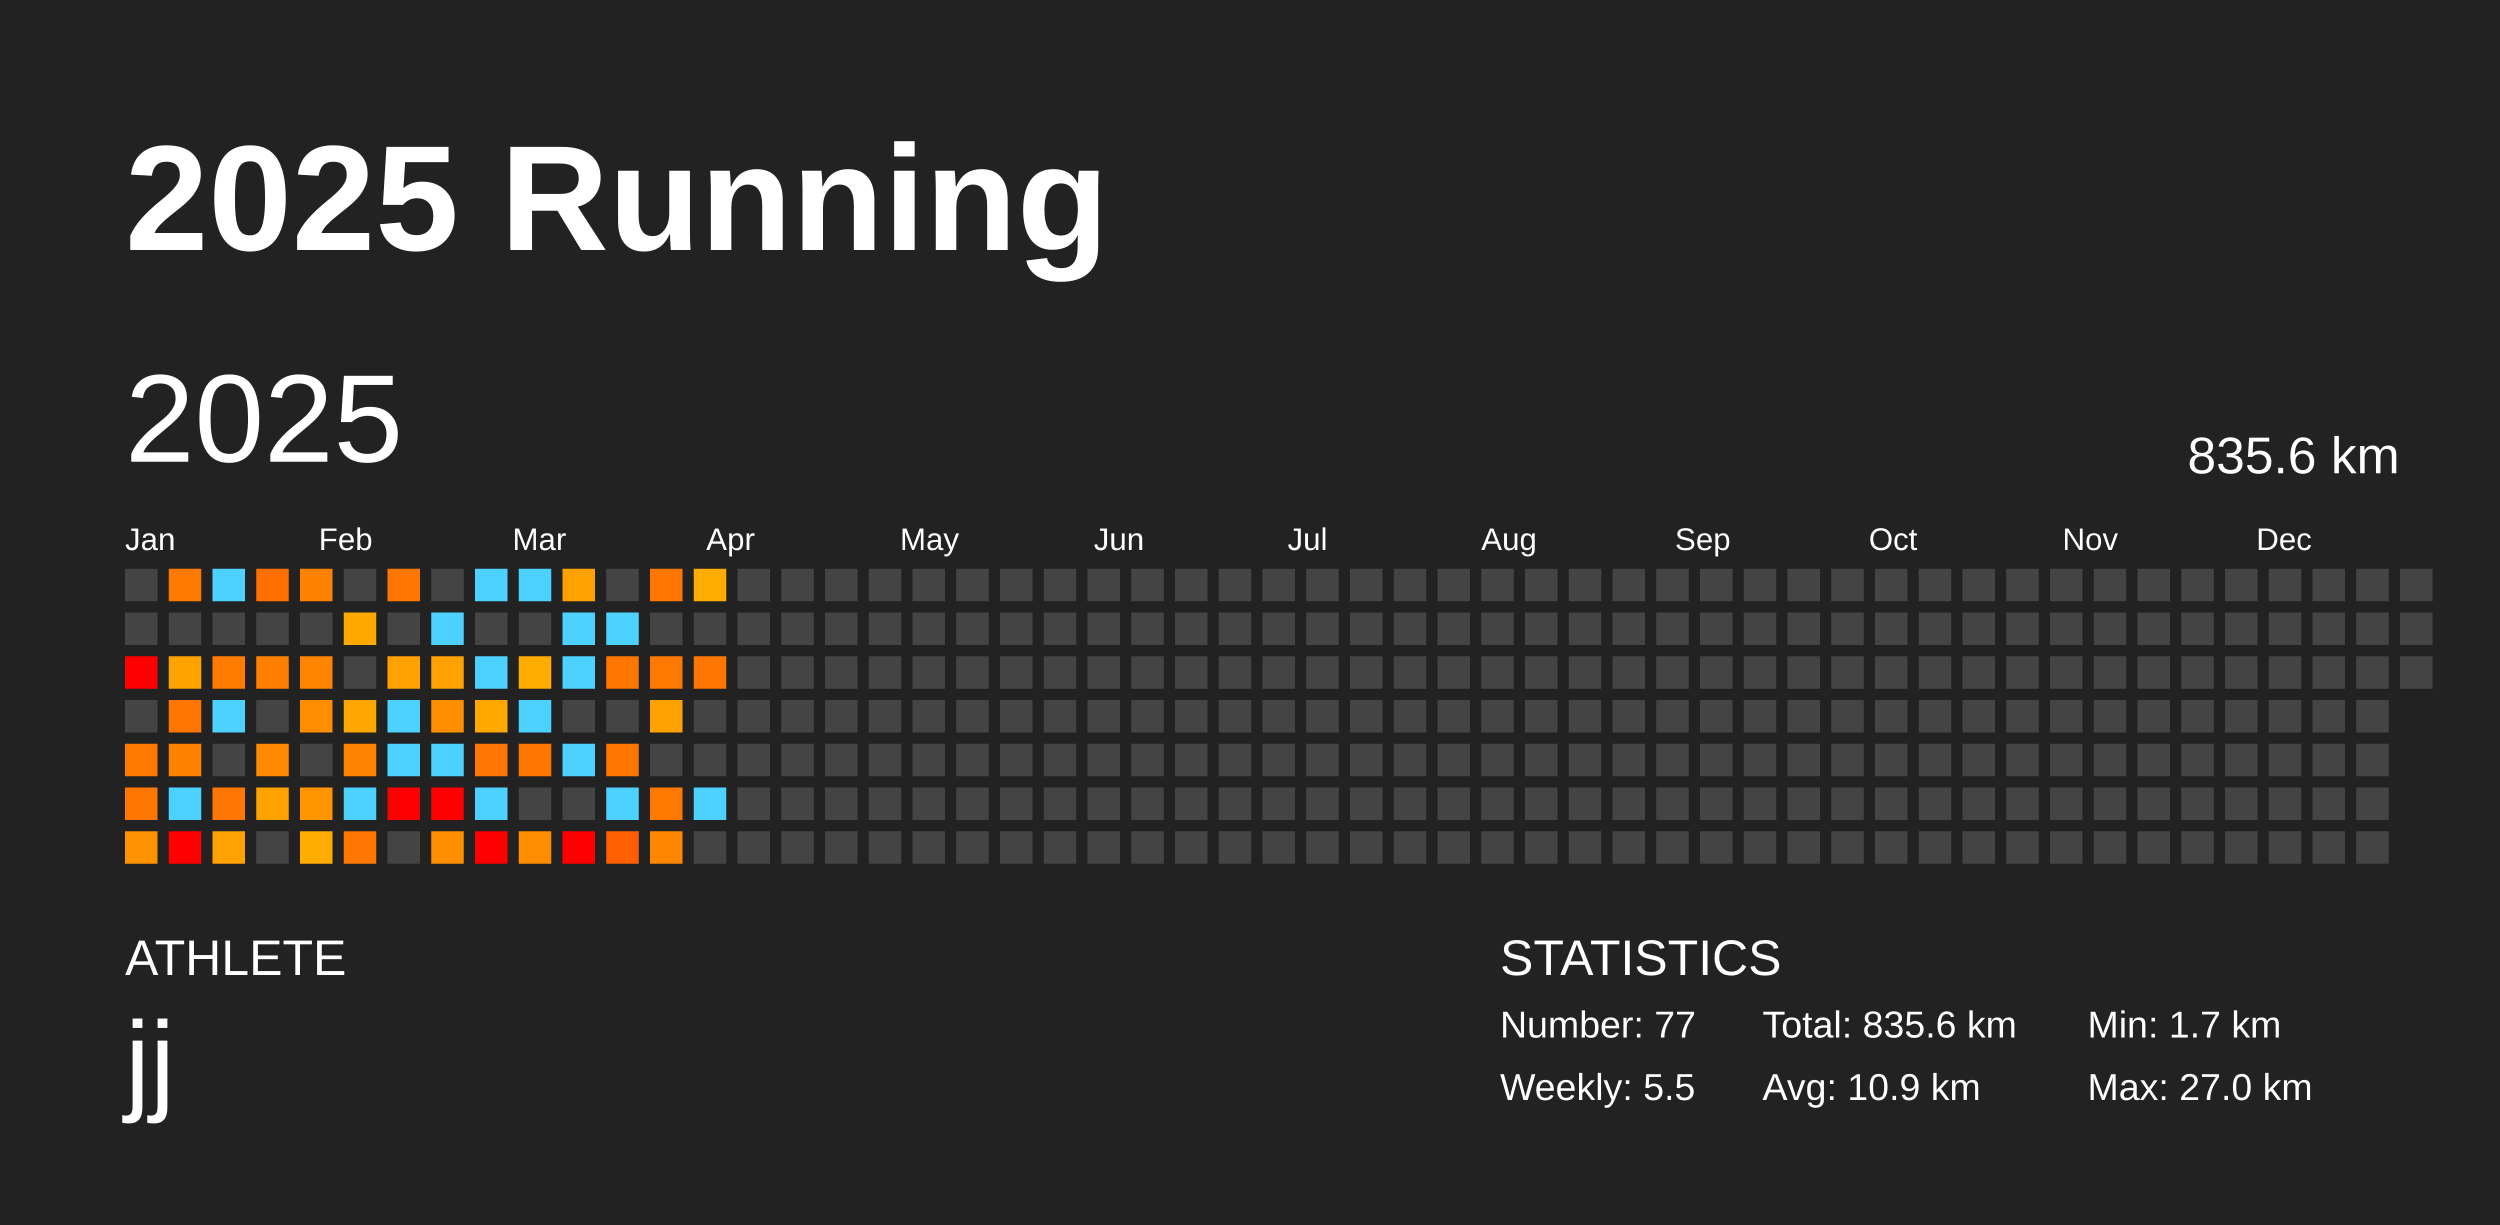
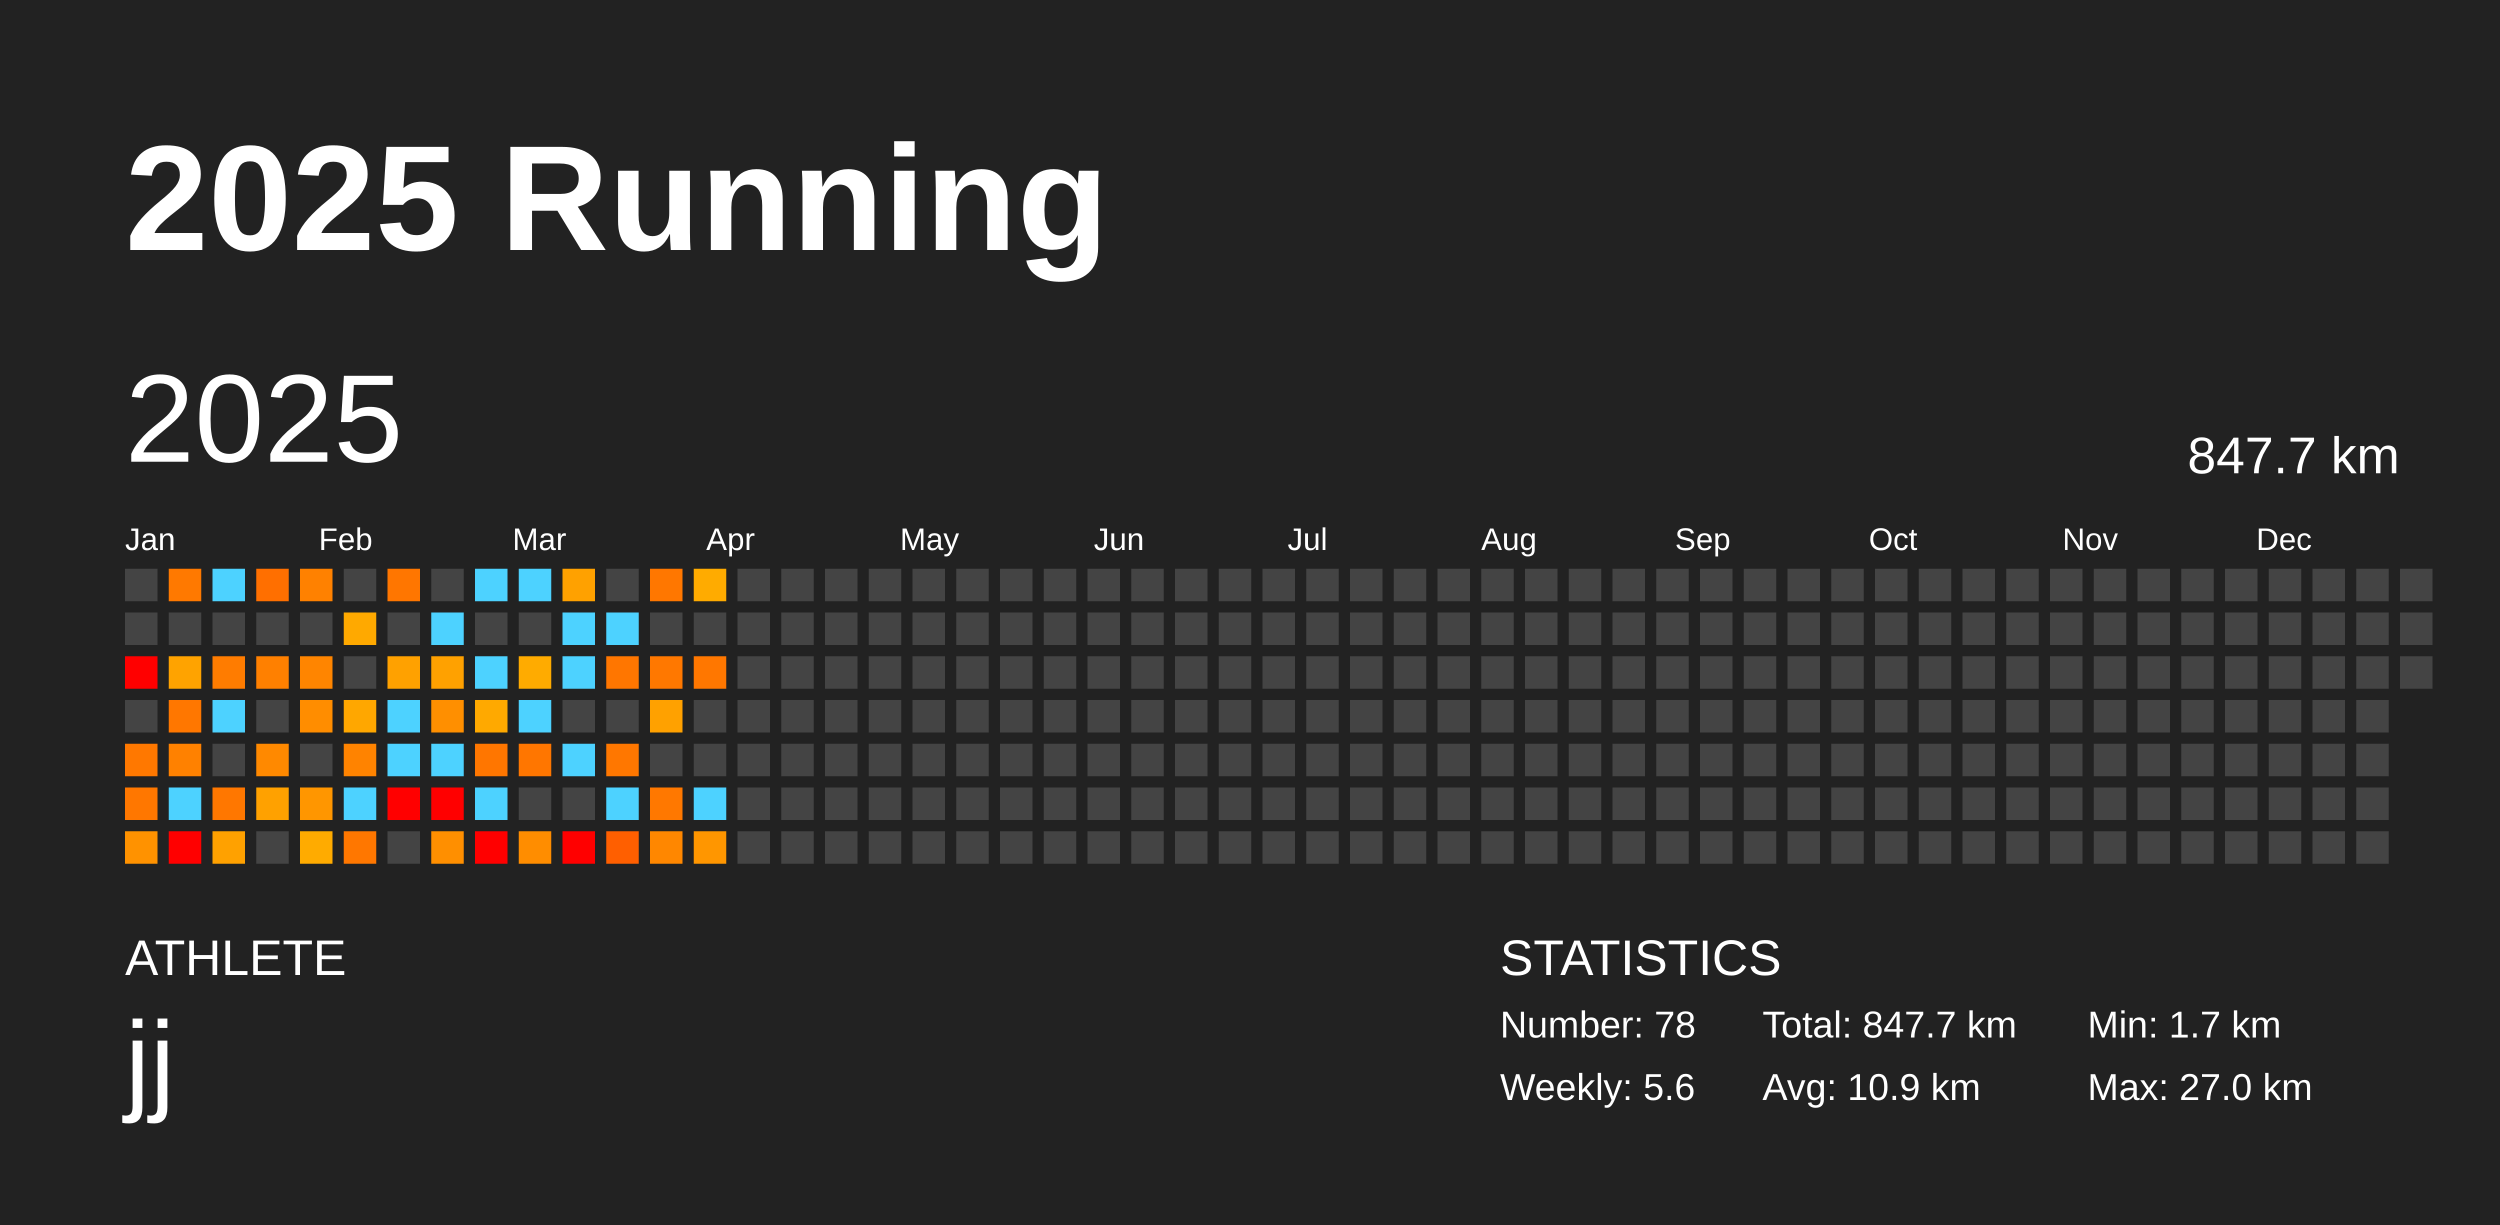
<svg xmlns="http://www.w3.org/2000/svg" baseProfile="full" height="98mm" version="1.1" viewBox="0,0,200,98" width="200mm">
  <defs />
  <rect fill="#222222" height="98" width="200" x="0" y="0" />
  <text fill="#FFFFFF" style="font-size:12px; font-family:Arial; font-weight:bold;" x="10" y="20">2025 Running</text>
  <text fill="#FFFFFF" style="font-size:4px; font-family:Arial" x="10" y="78">ATHLETE</text>
  <text fill="#FFFFFF" style="font-size:9px; font-family:Arial" x="10" y="88">jj</text>
  <text fill="#FFFFFF" style="font-size:4px; font-family:Arial" x="120" y="78">STATISTICS</text>
-   <text fill="#FFFFFF" style="font-size:3px; font-family:Arial" x="120" y="83">Number: 77</text>
-   <text fill="#FFFFFF" style="font-size:3px; font-family:Arial" x="120" y="88">Weekly: 5.5</text>
-   <text fill="#FFFFFF" style="font-size:3px; font-family:Arial" x="141" y="83">Total: 835.6 km</text>
+   <text fill="#FFFFFF" style="font-size:3px; font-family:Arial" x="120" y="83">Number: 78</text>
+   <text fill="#FFFFFF" style="font-size:3px; font-family:Arial" x="120" y="88">Weekly: 5.6</text>
+   <text fill="#FFFFFF" style="font-size:3px; font-family:Arial" x="141" y="83">Total: 847.7 km</text>
  <text fill="#FFFFFF" style="font-size:3px; font-family:Arial" x="141" y="88">Avg: 10.9 km</text>
  <text fill="#FFFFFF" style="font-size:3px; font-family:Arial" x="167" y="83">Min: 1.7 km</text>
  <text fill="#FFFFFF" style="font-size:3px; font-family:Arial" x="167" y="88">Max: 27.0 km</text>
  <text dominant-baseline="hanging" fill="#FFFFFF" style="font-size:10.0px; font-family:Arial;" x="10" y="30">2025</text>
-   <text dominant-baseline="hanging" fill="#FFFFFF" style="font-size:4.125px; font-family:Arial;" x="175" y="35">835.6 km</text>
+   <text dominant-baseline="hanging" fill="#FFFFFF" style="font-size:4.125px; font-family:Arial;" x="175" y="35">847.7 km</text>
  <text fill="#FFFFFF" style="font-size:2.5px; font-family:Arial" x="10.0" y="44">Jan</text>
  <text fill="#FFFFFF" style="font-size:2.5px; font-family:Arial" x="25.5" y="44">Feb</text>
  <text fill="#FFFFFF" style="font-size:2.5px; font-family:Arial" x="41.0" y="44">Mar</text>
  <text fill="#FFFFFF" style="font-size:2.5px; font-family:Arial" x="56.5" y="44">Apr</text>
  <text fill="#FFFFFF" style="font-size:2.5px; font-family:Arial" x="72.0" y="44">May</text>
  <text fill="#FFFFFF" style="font-size:2.5px; font-family:Arial" x="87.5" y="44">Jun</text>
  <text fill="#FFFFFF" style="font-size:2.5px; font-family:Arial" x="103.0" y="44">Jul</text>
  <text fill="#FFFFFF" style="font-size:2.5px; font-family:Arial" x="118.5" y="44">Aug</text>
  <text fill="#FFFFFF" style="font-size:2.5px; font-family:Arial" x="134.0" y="44">Sep</text>
  <text fill="#FFFFFF" style="font-size:2.5px; font-family:Arial" x="149.5" y="44">Oct</text>
  <text fill="#FFFFFF" style="font-size:2.5px; font-family:Arial" x="165.0" y="44">Nov</text>
  <text fill="#FFFFFF" style="font-size:2.5px; font-family:Arial" x="180.5" y="44">Dec</text>
  <rect fill="#444444" height="2.6" width="2.6" x="10.0" y="45.5" />
  <rect fill="#444444" height="2.6" width="2.6" x="10.0" y="49.0" />
  <rect fill="red" height="2.6" width="2.6" x="10.0" y="52.5" />
  <rect fill="#444444" height="2.6" width="2.6" x="10.0" y="56.0" />
  <rect fill="#ff7800" height="2.6" width="2.6" x="10.0" y="59.5" />
  <rect fill="#ff7700" height="2.6" width="2.6" x="10.0" y="63.0" />
  <rect fill="#ff9200" height="2.6" width="2.6" x="10.0" y="66.5" />
  <rect fill="#ff7900" height="2.6" width="2.6" x="13.5" y="45.5" />
  <rect fill="#444444" height="2.6" width="2.6" x="13.5" y="49.0" />
  <rect fill="#ffa300" height="2.6" width="2.6" x="13.5" y="52.5" />
  <rect fill="#ff7700" height="2.6" width="2.6" x="13.5" y="56.0" />
  <rect fill="#ff8100" height="2.6" width="2.6" x="13.5" y="59.5" />
  <rect fill="#4dd2ff" height="2.6" width="2.6" x="13.5" y="63.0" />
  <rect fill="red" height="2.6" width="2.6" x="13.5" y="66.5" />
  <rect fill="#4dd2ff" height="2.6" width="2.6" x="17.0" y="45.5" />
  <rect fill="#444444" height="2.6" width="2.6" x="17.0" y="49.0" />
  <rect fill="#ff7c00" height="2.6" width="2.6" x="17.0" y="52.5" />
  <rect fill="#4dd2ff" height="2.6" width="2.6" x="17.0" y="56.0" />
  <rect fill="#444444" height="2.6" width="2.6" x="17.0" y="59.5" />
  <rect fill="#ff7700" height="2.6" width="2.6" x="17.0" y="63.0" />
  <rect fill="#ffa100" height="2.6" width="2.6" x="17.0" y="66.5" />
  <rect fill="#ff6f00" height="2.6" width="2.6" x="20.5" y="45.5" />
  <rect fill="#444444" height="2.6" width="2.6" x="20.5" y="49.0" />
  <rect fill="#ff8000" height="2.6" width="2.6" x="20.5" y="52.5" />
  <rect fill="#444444" height="2.6" width="2.6" x="20.5" y="56.0" />
  <rect fill="#ff8900" height="2.6" width="2.6" x="20.5" y="59.5" />
  <rect fill="#ffa100" height="2.6" width="2.6" x="20.5" y="63.0" />
  <rect fill="#444444" height="2.6" width="2.6" x="20.5" y="66.5" />
  <rect fill="#ff8100" height="2.6" width="2.6" x="24.0" y="45.5" />
  <rect fill="#444444" height="2.6" width="2.6" x="24.0" y="49.0" />
  <rect fill="#ff8500" height="2.6" width="2.6" x="24.0" y="52.5" />
  <rect fill="#ff8d00" height="2.6" width="2.6" x="24.0" y="56.0" />
  <rect fill="#444444" height="2.6" width="2.6" x="24.0" y="59.5" />
  <rect fill="#ff9600" height="2.6" width="2.6" x="24.0" y="63.0" />
  <rect fill="#ffab00" height="2.6" width="2.6" x="24.0" y="66.5" />
  <rect fill="#444444" height="2.6" width="2.6" x="27.5" y="45.5" />
  <rect fill="#ffa900" height="2.6" width="2.6" x="27.5" y="49.0" />
  <rect fill="#444444" height="2.6" width="2.6" x="27.5" y="52.5" />
  <rect fill="#ffa700" height="2.6" width="2.6" x="27.5" y="56.0" />
  <rect fill="#ff8300" height="2.6" width="2.6" x="27.5" y="59.5" />
  <rect fill="#4dd2ff" height="2.6" width="2.6" x="27.5" y="63.0" />
  <rect fill="#ff7700" height="2.6" width="2.6" x="27.5" y="66.5" />
  <rect fill="#ff7600" height="2.6" width="2.6" x="31.0" y="45.5" />
  <rect fill="#444444" height="2.6" width="2.6" x="31.0" y="49.0" />
  <rect fill="#ffa100" height="2.6" width="2.6" x="31.0" y="52.5" />
  <rect fill="#4dd2ff" height="2.6" width="2.6" x="31.0" y="56.0" />
  <rect fill="#4dd2ff" height="2.6" width="2.6" x="31.0" y="59.5" />
  <rect fill="red" height="2.6" width="2.6" x="31.0" y="63.0" />
  <rect fill="#444444" height="2.6" width="2.6" x="31.0" y="66.5" />
  <rect fill="#444444" height="2.6" width="2.6" x="34.5" y="45.5" />
  <rect fill="#4dd2ff" height="2.6" width="2.6" x="34.5" y="49.0" />
  <rect fill="#ffa100" height="2.6" width="2.6" x="34.5" y="52.5" />
  <rect fill="#ff8f00" height="2.6" width="2.6" x="34.5" y="56.0" />
  <rect fill="#4dd2ff" height="2.6" width="2.6" x="34.5" y="59.5" />
  <rect fill="red" height="2.6" width="2.6" x="34.5" y="63.0" />
  <rect fill="#ff8f00" height="2.6" width="2.6" x="34.5" y="66.5" />
  <rect fill="#4dd2ff" height="2.6" width="2.6" x="38.0" y="45.5" />
  <rect fill="#444444" height="2.6" width="2.6" x="38.0" y="49.0" />
  <rect fill="#4dd2ff" height="2.6" width="2.6" x="38.0" y="52.5" />
  <rect fill="#ffa900" height="2.6" width="2.6" x="38.0" y="56.0" />
  <rect fill="#ff7600" height="2.6" width="2.6" x="38.0" y="59.5" />
  <rect fill="#4dd2ff" height="2.6" width="2.6" x="38.0" y="63.0" />
  <rect fill="red" height="2.6" width="2.6" x="38.0" y="66.5" />
  <rect fill="#4dd2ff" height="2.6" width="2.6" x="41.5" y="45.5" />
  <rect fill="#444444" height="2.6" width="2.6" x="41.5" y="49.0" />
  <rect fill="#ffab00" height="2.6" width="2.6" x="41.5" y="52.5" />
  <rect fill="#4dd2ff" height="2.6" width="2.6" x="41.5" y="56.0" />
  <rect fill="#ff7600" height="2.6" width="2.6" x="41.5" y="59.5" />
  <rect fill="#444444" height="2.6" width="2.6" x="41.5" y="63.0" />
  <rect fill="#ff8d00" height="2.6" width="2.6" x="41.5" y="66.5" />
  <rect fill="#ffa100" height="2.6" width="2.6" x="45.0" y="45.5" />
  <rect fill="#4dd2ff" height="2.6" width="2.6" x="45.0" y="49.0" />
  <rect fill="#4dd2ff" height="2.6" width="2.6" x="45.0" y="52.5" />
  <rect fill="#444444" height="2.6" width="2.6" x="45.0" y="56.0" />
  <rect fill="#4dd2ff" height="2.6" width="2.6" x="45.0" y="59.5" />
  <rect fill="#444444" height="2.6" width="2.6" x="45.0" y="63.0" />
  <rect fill="red" height="2.6" width="2.6" x="45.0" y="66.5" />
  <rect fill="#444444" height="2.6" width="2.6" x="48.5" y="45.5" />
  <rect fill="#4dd2ff" height="2.6" width="2.6" x="48.5" y="49.0" />
  <rect fill="#ff7600" height="2.6" width="2.6" x="48.5" y="52.5" />
  <rect fill="#444444" height="2.6" width="2.6" x="48.5" y="56.0" />
  <rect fill="#ff7700" height="2.6" width="2.6" x="48.5" y="59.5" />
  <rect fill="#4dd2ff" height="2.6" width="2.6" x="48.5" y="63.0" />
  <rect fill="#ff5f00" height="2.6" width="2.6" x="48.5" y="66.5" />
  <rect fill="#ff7700" height="2.6" width="2.6" x="52.0" y="45.5" />
  <rect fill="#444444" height="2.6" width="2.6" x="52.0" y="49.0" />
  <rect fill="#ff7800" height="2.6" width="2.6" x="52.0" y="52.5" />
  <rect fill="#ffa100" height="2.6" width="2.6" x="52.0" y="56.0" />
  <rect fill="#444444" height="2.6" width="2.6" x="52.0" y="59.5" />
  <rect fill="#ff7800" height="2.6" width="2.6" x="52.0" y="63.0" />
  <rect fill="#ff8700" height="2.6" width="2.6" x="52.0" y="66.5" />
  <rect fill="#ffab00" height="2.6" width="2.6" x="55.5" y="45.5" />
  <rect fill="#444444" height="2.6" width="2.6" x="55.5" y="49.0" />
  <rect fill="#ff7700" height="2.6" width="2.6" x="55.5" y="52.5" />
  <rect fill="#444444" height="2.6" width="2.6" x="55.5" y="56.0" />
  <rect fill="#444444" height="2.6" width="2.6" x="55.5" y="59.5" />
  <rect fill="#4dd2ff" height="2.6" width="2.6" x="55.5" y="63.0" />
-   <rect fill="#444444" height="2.6" width="2.6" x="55.5" y="66.5" />
+   <rect fill="#ff9600" height="2.6" width="2.6" x="55.5" y="66.5" />
  <rect fill="#444444" height="2.6" width="2.6" x="59.0" y="45.5" />
  <rect fill="#444444" height="2.6" width="2.6" x="59.0" y="49.0" />
  <rect fill="#444444" height="2.6" width="2.6" x="59.0" y="52.5" />
  <rect fill="#444444" height="2.6" width="2.6" x="59.0" y="56.0" />
  <rect fill="#444444" height="2.6" width="2.6" x="59.0" y="59.5" />
  <rect fill="#444444" height="2.6" width="2.6" x="59.0" y="63.0" />
  <rect fill="#444444" height="2.6" width="2.6" x="59.0" y="66.5" />
  <rect fill="#444444" height="2.6" width="2.6" x="62.5" y="45.5" />
  <rect fill="#444444" height="2.6" width="2.6" x="62.5" y="49.0" />
  <rect fill="#444444" height="2.6" width="2.6" x="62.5" y="52.5" />
  <rect fill="#444444" height="2.6" width="2.6" x="62.5" y="56.0" />
  <rect fill="#444444" height="2.6" width="2.6" x="62.5" y="59.5" />
  <rect fill="#444444" height="2.6" width="2.6" x="62.5" y="63.0" />
  <rect fill="#444444" height="2.6" width="2.6" x="62.5" y="66.5" />
  <rect fill="#444444" height="2.6" width="2.6" x="66.0" y="45.5" />
  <rect fill="#444444" height="2.6" width="2.6" x="66.0" y="49.0" />
  <rect fill="#444444" height="2.6" width="2.6" x="66.0" y="52.5" />
  <rect fill="#444444" height="2.6" width="2.6" x="66.0" y="56.0" />
  <rect fill="#444444" height="2.6" width="2.6" x="66.0" y="59.5" />
  <rect fill="#444444" height="2.6" width="2.6" x="66.0" y="63.0" />
  <rect fill="#444444" height="2.6" width="2.6" x="66.0" y="66.5" />
  <rect fill="#444444" height="2.6" width="2.6" x="69.5" y="45.5" />
  <rect fill="#444444" height="2.6" width="2.6" x="69.5" y="49.0" />
  <rect fill="#444444" height="2.6" width="2.6" x="69.5" y="52.5" />
  <rect fill="#444444" height="2.6" width="2.6" x="69.5" y="56.0" />
  <rect fill="#444444" height="2.6" width="2.6" x="69.5" y="59.5" />
  <rect fill="#444444" height="2.6" width="2.6" x="69.5" y="63.0" />
  <rect fill="#444444" height="2.6" width="2.6" x="69.5" y="66.5" />
  <rect fill="#444444" height="2.6" width="2.6" x="73.0" y="45.5" />
  <rect fill="#444444" height="2.6" width="2.6" x="73.0" y="49.0" />
  <rect fill="#444444" height="2.6" width="2.6" x="73.0" y="52.5" />
  <rect fill="#444444" height="2.6" width="2.6" x="73.0" y="56.0" />
  <rect fill="#444444" height="2.6" width="2.6" x="73.0" y="59.5" />
  <rect fill="#444444" height="2.6" width="2.6" x="73.0" y="63.0" />
  <rect fill="#444444" height="2.6" width="2.6" x="73.0" y="66.5" />
  <rect fill="#444444" height="2.6" width="2.6" x="76.5" y="45.5" />
  <rect fill="#444444" height="2.6" width="2.6" x="76.5" y="49.0" />
  <rect fill="#444444" height="2.6" width="2.6" x="76.5" y="52.5" />
  <rect fill="#444444" height="2.6" width="2.6" x="76.5" y="56.0" />
  <rect fill="#444444" height="2.6" width="2.6" x="76.5" y="59.5" />
  <rect fill="#444444" height="2.6" width="2.6" x="76.5" y="63.0" />
  <rect fill="#444444" height="2.6" width="2.6" x="76.5" y="66.5" />
  <rect fill="#444444" height="2.6" width="2.6" x="80.0" y="45.5" />
  <rect fill="#444444" height="2.6" width="2.6" x="80.0" y="49.0" />
  <rect fill="#444444" height="2.6" width="2.6" x="80.0" y="52.5" />
  <rect fill="#444444" height="2.6" width="2.6" x="80.0" y="56.0" />
  <rect fill="#444444" height="2.6" width="2.6" x="80.0" y="59.5" />
  <rect fill="#444444" height="2.6" width="2.6" x="80.0" y="63.0" />
  <rect fill="#444444" height="2.6" width="2.6" x="80.0" y="66.5" />
  <rect fill="#444444" height="2.6" width="2.6" x="83.5" y="45.5" />
  <rect fill="#444444" height="2.6" width="2.6" x="83.5" y="49.0" />
  <rect fill="#444444" height="2.6" width="2.6" x="83.5" y="52.5" />
  <rect fill="#444444" height="2.6" width="2.6" x="83.5" y="56.0" />
  <rect fill="#444444" height="2.6" width="2.6" x="83.5" y="59.5" />
  <rect fill="#444444" height="2.6" width="2.6" x="83.5" y="63.0" />
  <rect fill="#444444" height="2.6" width="2.6" x="83.5" y="66.5" />
  <rect fill="#444444" height="2.6" width="2.6" x="87.0" y="45.5" />
  <rect fill="#444444" height="2.6" width="2.6" x="87.0" y="49.0" />
  <rect fill="#444444" height="2.6" width="2.6" x="87.0" y="52.5" />
  <rect fill="#444444" height="2.6" width="2.6" x="87.0" y="56.0" />
  <rect fill="#444444" height="2.6" width="2.6" x="87.0" y="59.5" />
  <rect fill="#444444" height="2.6" width="2.6" x="87.0" y="63.0" />
  <rect fill="#444444" height="2.6" width="2.6" x="87.0" y="66.5" />
  <rect fill="#444444" height="2.6" width="2.6" x="90.5" y="45.5" />
  <rect fill="#444444" height="2.6" width="2.6" x="90.5" y="49.0" />
  <rect fill="#444444" height="2.6" width="2.6" x="90.5" y="52.5" />
  <rect fill="#444444" height="2.6" width="2.6" x="90.5" y="56.0" />
  <rect fill="#444444" height="2.6" width="2.6" x="90.5" y="59.5" />
  <rect fill="#444444" height="2.6" width="2.6" x="90.5" y="63.0" />
  <rect fill="#444444" height="2.6" width="2.6" x="90.5" y="66.5" />
  <rect fill="#444444" height="2.6" width="2.6" x="94.0" y="45.5" />
  <rect fill="#444444" height="2.6" width="2.6" x="94.0" y="49.0" />
  <rect fill="#444444" height="2.6" width="2.6" x="94.0" y="52.5" />
  <rect fill="#444444" height="2.6" width="2.6" x="94.0" y="56.0" />
  <rect fill="#444444" height="2.6" width="2.6" x="94.0" y="59.5" />
  <rect fill="#444444" height="2.6" width="2.6" x="94.0" y="63.0" />
  <rect fill="#444444" height="2.6" width="2.6" x="94.0" y="66.5" />
  <rect fill="#444444" height="2.6" width="2.6" x="97.5" y="45.5" />
  <rect fill="#444444" height="2.6" width="2.6" x="97.5" y="49.0" />
  <rect fill="#444444" height="2.6" width="2.6" x="97.5" y="52.5" />
  <rect fill="#444444" height="2.6" width="2.6" x="97.5" y="56.0" />
  <rect fill="#444444" height="2.6" width="2.6" x="97.5" y="59.5" />
  <rect fill="#444444" height="2.6" width="2.6" x="97.5" y="63.0" />
  <rect fill="#444444" height="2.6" width="2.6" x="97.5" y="66.5" />
  <rect fill="#444444" height="2.6" width="2.6" x="101.0" y="45.5" />
  <rect fill="#444444" height="2.6" width="2.6" x="101.0" y="49.0" />
  <rect fill="#444444" height="2.6" width="2.6" x="101.0" y="52.5" />
  <rect fill="#444444" height="2.6" width="2.6" x="101.0" y="56.0" />
  <rect fill="#444444" height="2.6" width="2.6" x="101.0" y="59.5" />
  <rect fill="#444444" height="2.6" width="2.6" x="101.0" y="63.0" />
  <rect fill="#444444" height="2.6" width="2.6" x="101.0" y="66.5" />
  <rect fill="#444444" height="2.6" width="2.6" x="104.5" y="45.5" />
  <rect fill="#444444" height="2.6" width="2.6" x="104.5" y="49.0" />
  <rect fill="#444444" height="2.6" width="2.6" x="104.5" y="52.5" />
  <rect fill="#444444" height="2.6" width="2.6" x="104.5" y="56.0" />
  <rect fill="#444444" height="2.6" width="2.6" x="104.5" y="59.5" />
  <rect fill="#444444" height="2.6" width="2.6" x="104.5" y="63.0" />
  <rect fill="#444444" height="2.6" width="2.6" x="104.5" y="66.5" />
  <rect fill="#444444" height="2.6" width="2.6" x="108.0" y="45.5" />
  <rect fill="#444444" height="2.6" width="2.6" x="108.0" y="49.0" />
  <rect fill="#444444" height="2.6" width="2.6" x="108.0" y="52.5" />
  <rect fill="#444444" height="2.6" width="2.6" x="108.0" y="56.0" />
  <rect fill="#444444" height="2.6" width="2.6" x="108.0" y="59.5" />
  <rect fill="#444444" height="2.6" width="2.6" x="108.0" y="63.0" />
  <rect fill="#444444" height="2.6" width="2.6" x="108.0" y="66.5" />
  <rect fill="#444444" height="2.6" width="2.6" x="111.5" y="45.5" />
  <rect fill="#444444" height="2.6" width="2.6" x="111.5" y="49.0" />
  <rect fill="#444444" height="2.6" width="2.6" x="111.5" y="52.5" />
  <rect fill="#444444" height="2.6" width="2.6" x="111.5" y="56.0" />
  <rect fill="#444444" height="2.6" width="2.6" x="111.5" y="59.5" />
  <rect fill="#444444" height="2.6" width="2.6" x="111.5" y="63.0" />
  <rect fill="#444444" height="2.6" width="2.6" x="111.5" y="66.5" />
  <rect fill="#444444" height="2.6" width="2.6" x="115.0" y="45.5" />
  <rect fill="#444444" height="2.6" width="2.6" x="115.0" y="49.0" />
  <rect fill="#444444" height="2.6" width="2.6" x="115.0" y="52.5" />
  <rect fill="#444444" height="2.6" width="2.6" x="115.0" y="56.0" />
  <rect fill="#444444" height="2.6" width="2.6" x="115.0" y="59.5" />
  <rect fill="#444444" height="2.6" width="2.6" x="115.0" y="63.0" />
  <rect fill="#444444" height="2.6" width="2.6" x="115.0" y="66.5" />
  <rect fill="#444444" height="2.6" width="2.6" x="118.5" y="45.5" />
  <rect fill="#444444" height="2.6" width="2.6" x="118.5" y="49.0" />
  <rect fill="#444444" height="2.6" width="2.6" x="118.5" y="52.5" />
  <rect fill="#444444" height="2.6" width="2.6" x="118.5" y="56.0" />
  <rect fill="#444444" height="2.6" width="2.6" x="118.5" y="59.5" />
  <rect fill="#444444" height="2.6" width="2.6" x="118.5" y="63.0" />
  <rect fill="#444444" height="2.6" width="2.6" x="118.5" y="66.5" />
  <rect fill="#444444" height="2.6" width="2.6" x="122.0" y="45.5" />
  <rect fill="#444444" height="2.6" width="2.6" x="122.0" y="49.0" />
  <rect fill="#444444" height="2.6" width="2.6" x="122.0" y="52.5" />
  <rect fill="#444444" height="2.6" width="2.6" x="122.0" y="56.0" />
  <rect fill="#444444" height="2.6" width="2.6" x="122.0" y="59.5" />
  <rect fill="#444444" height="2.6" width="2.6" x="122.0" y="63.0" />
  <rect fill="#444444" height="2.6" width="2.6" x="122.0" y="66.5" />
  <rect fill="#444444" height="2.6" width="2.6" x="125.5" y="45.5" />
  <rect fill="#444444" height="2.6" width="2.6" x="125.5" y="49.0" />
  <rect fill="#444444" height="2.6" width="2.6" x="125.5" y="52.5" />
  <rect fill="#444444" height="2.6" width="2.6" x="125.5" y="56.0" />
  <rect fill="#444444" height="2.6" width="2.6" x="125.5" y="59.5" />
  <rect fill="#444444" height="2.6" width="2.6" x="125.5" y="63.0" />
  <rect fill="#444444" height="2.6" width="2.6" x="125.5" y="66.5" />
  <rect fill="#444444" height="2.6" width="2.6" x="129.0" y="45.5" />
  <rect fill="#444444" height="2.6" width="2.6" x="129.0" y="49.0" />
  <rect fill="#444444" height="2.6" width="2.6" x="129.0" y="52.5" />
  <rect fill="#444444" height="2.6" width="2.6" x="129.0" y="56.0" />
  <rect fill="#444444" height="2.6" width="2.6" x="129.0" y="59.5" />
  <rect fill="#444444" height="2.6" width="2.6" x="129.0" y="63.0" />
  <rect fill="#444444" height="2.6" width="2.6" x="129.0" y="66.5" />
  <rect fill="#444444" height="2.6" width="2.6" x="132.5" y="45.5" />
  <rect fill="#444444" height="2.6" width="2.6" x="132.5" y="49.0" />
  <rect fill="#444444" height="2.6" width="2.6" x="132.5" y="52.5" />
  <rect fill="#444444" height="2.6" width="2.6" x="132.5" y="56.0" />
  <rect fill="#444444" height="2.6" width="2.6" x="132.5" y="59.5" />
  <rect fill="#444444" height="2.6" width="2.6" x="132.5" y="63.0" />
  <rect fill="#444444" height="2.6" width="2.6" x="132.5" y="66.5" />
  <rect fill="#444444" height="2.6" width="2.6" x="136.0" y="45.5" />
  <rect fill="#444444" height="2.6" width="2.6" x="136.0" y="49.0" />
  <rect fill="#444444" height="2.6" width="2.6" x="136.0" y="52.5" />
  <rect fill="#444444" height="2.6" width="2.6" x="136.0" y="56.0" />
  <rect fill="#444444" height="2.6" width="2.6" x="136.0" y="59.5" />
  <rect fill="#444444" height="2.6" width="2.6" x="136.0" y="63.0" />
  <rect fill="#444444" height="2.6" width="2.6" x="136.0" y="66.5" />
  <rect fill="#444444" height="2.6" width="2.6" x="139.5" y="45.5" />
  <rect fill="#444444" height="2.6" width="2.6" x="139.5" y="49.0" />
  <rect fill="#444444" height="2.6" width="2.6" x="139.5" y="52.5" />
  <rect fill="#444444" height="2.6" width="2.6" x="139.5" y="56.0" />
  <rect fill="#444444" height="2.6" width="2.6" x="139.5" y="59.5" />
  <rect fill="#444444" height="2.6" width="2.6" x="139.5" y="63.0" />
  <rect fill="#444444" height="2.6" width="2.6" x="139.5" y="66.5" />
  <rect fill="#444444" height="2.6" width="2.6" x="143.0" y="45.5" />
  <rect fill="#444444" height="2.6" width="2.6" x="143.0" y="49.0" />
  <rect fill="#444444" height="2.6" width="2.6" x="143.0" y="52.5" />
  <rect fill="#444444" height="2.6" width="2.6" x="143.0" y="56.0" />
  <rect fill="#444444" height="2.6" width="2.6" x="143.0" y="59.5" />
  <rect fill="#444444" height="2.6" width="2.6" x="143.0" y="63.0" />
  <rect fill="#444444" height="2.6" width="2.6" x="143.0" y="66.5" />
  <rect fill="#444444" height="2.6" width="2.6" x="146.5" y="45.5" />
  <rect fill="#444444" height="2.6" width="2.6" x="146.5" y="49.0" />
  <rect fill="#444444" height="2.6" width="2.6" x="146.5" y="52.5" />
  <rect fill="#444444" height="2.6" width="2.6" x="146.5" y="56.0" />
  <rect fill="#444444" height="2.6" width="2.6" x="146.5" y="59.5" />
  <rect fill="#444444" height="2.6" width="2.6" x="146.5" y="63.0" />
  <rect fill="#444444" height="2.6" width="2.6" x="146.5" y="66.5" />
  <rect fill="#444444" height="2.6" width="2.6" x="150.0" y="45.5" />
  <rect fill="#444444" height="2.6" width="2.6" x="150.0" y="49.0" />
  <rect fill="#444444" height="2.6" width="2.6" x="150.0" y="52.5" />
  <rect fill="#444444" height="2.6" width="2.6" x="150.0" y="56.0" />
  <rect fill="#444444" height="2.6" width="2.6" x="150.0" y="59.5" />
  <rect fill="#444444" height="2.6" width="2.6" x="150.0" y="63.0" />
  <rect fill="#444444" height="2.6" width="2.6" x="150.0" y="66.5" />
  <rect fill="#444444" height="2.6" width="2.6" x="153.5" y="45.5" />
  <rect fill="#444444" height="2.6" width="2.6" x="153.5" y="49.0" />
  <rect fill="#444444" height="2.6" width="2.6" x="153.5" y="52.5" />
  <rect fill="#444444" height="2.6" width="2.6" x="153.5" y="56.0" />
  <rect fill="#444444" height="2.6" width="2.6" x="153.5" y="59.5" />
  <rect fill="#444444" height="2.6" width="2.6" x="153.5" y="63.0" />
  <rect fill="#444444" height="2.6" width="2.6" x="153.5" y="66.5" />
  <rect fill="#444444" height="2.6" width="2.6" x="157.0" y="45.5" />
  <rect fill="#444444" height="2.6" width="2.6" x="157.0" y="49.0" />
  <rect fill="#444444" height="2.6" width="2.6" x="157.0" y="52.5" />
  <rect fill="#444444" height="2.6" width="2.6" x="157.0" y="56.0" />
  <rect fill="#444444" height="2.6" width="2.6" x="157.0" y="59.5" />
  <rect fill="#444444" height="2.6" width="2.6" x="157.0" y="63.0" />
  <rect fill="#444444" height="2.6" width="2.6" x="157.0" y="66.5" />
  <rect fill="#444444" height="2.6" width="2.6" x="160.5" y="45.5" />
  <rect fill="#444444" height="2.6" width="2.6" x="160.5" y="49.0" />
  <rect fill="#444444" height="2.6" width="2.6" x="160.5" y="52.5" />
  <rect fill="#444444" height="2.6" width="2.6" x="160.5" y="56.0" />
  <rect fill="#444444" height="2.6" width="2.6" x="160.5" y="59.5" />
  <rect fill="#444444" height="2.6" width="2.6" x="160.5" y="63.0" />
  <rect fill="#444444" height="2.6" width="2.6" x="160.5" y="66.5" />
  <rect fill="#444444" height="2.6" width="2.6" x="164.0" y="45.5" />
  <rect fill="#444444" height="2.6" width="2.6" x="164.0" y="49.0" />
  <rect fill="#444444" height="2.6" width="2.6" x="164.0" y="52.5" />
  <rect fill="#444444" height="2.6" width="2.6" x="164.0" y="56.0" />
  <rect fill="#444444" height="2.6" width="2.6" x="164.0" y="59.5" />
  <rect fill="#444444" height="2.6" width="2.6" x="164.0" y="63.0" />
  <rect fill="#444444" height="2.6" width="2.6" x="164.0" y="66.5" />
  <rect fill="#444444" height="2.6" width="2.6" x="167.5" y="45.5" />
  <rect fill="#444444" height="2.6" width="2.6" x="167.5" y="49.0" />
  <rect fill="#444444" height="2.6" width="2.6" x="167.5" y="52.5" />
  <rect fill="#444444" height="2.6" width="2.6" x="167.5" y="56.0" />
  <rect fill="#444444" height="2.6" width="2.6" x="167.5" y="59.5" />
  <rect fill="#444444" height="2.6" width="2.6" x="167.5" y="63.0" />
  <rect fill="#444444" height="2.6" width="2.6" x="167.5" y="66.5" />
  <rect fill="#444444" height="2.6" width="2.6" x="171.0" y="45.5" />
  <rect fill="#444444" height="2.6" width="2.6" x="171.0" y="49.0" />
  <rect fill="#444444" height="2.6" width="2.6" x="171.0" y="52.5" />
  <rect fill="#444444" height="2.6" width="2.6" x="171.0" y="56.0" />
  <rect fill="#444444" height="2.6" width="2.6" x="171.0" y="59.5" />
  <rect fill="#444444" height="2.6" width="2.6" x="171.0" y="63.0" />
  <rect fill="#444444" height="2.6" width="2.6" x="171.0" y="66.5" />
  <rect fill="#444444" height="2.6" width="2.6" x="174.5" y="45.5" />
  <rect fill="#444444" height="2.6" width="2.6" x="174.5" y="49.0" />
  <rect fill="#444444" height="2.6" width="2.6" x="174.5" y="52.5" />
  <rect fill="#444444" height="2.6" width="2.6" x="174.5" y="56.0" />
  <rect fill="#444444" height="2.6" width="2.6" x="174.5" y="59.5" />
  <rect fill="#444444" height="2.6" width="2.6" x="174.5" y="63.0" />
  <rect fill="#444444" height="2.6" width="2.6" x="174.5" y="66.5" />
  <rect fill="#444444" height="2.6" width="2.6" x="178.0" y="45.5" />
  <rect fill="#444444" height="2.6" width="2.6" x="178.0" y="49.0" />
  <rect fill="#444444" height="2.6" width="2.6" x="178.0" y="52.5" />
  <rect fill="#444444" height="2.6" width="2.6" x="178.0" y="56.0" />
  <rect fill="#444444" height="2.6" width="2.6" x="178.0" y="59.5" />
  <rect fill="#444444" height="2.6" width="2.6" x="178.0" y="63.0" />
  <rect fill="#444444" height="2.6" width="2.6" x="178.0" y="66.5" />
  <rect fill="#444444" height="2.6" width="2.6" x="181.5" y="45.5" />
  <rect fill="#444444" height="2.6" width="2.6" x="181.5" y="49.0" />
  <rect fill="#444444" height="2.6" width="2.6" x="181.5" y="52.5" />
  <rect fill="#444444" height="2.6" width="2.6" x="181.5" y="56.0" />
  <rect fill="#444444" height="2.6" width="2.6" x="181.5" y="59.5" />
  <rect fill="#444444" height="2.6" width="2.6" x="181.5" y="63.0" />
  <rect fill="#444444" height="2.6" width="2.6" x="181.5" y="66.5" />
  <rect fill="#444444" height="2.6" width="2.6" x="185.0" y="45.5" />
  <rect fill="#444444" height="2.6" width="2.6" x="185.0" y="49.0" />
  <rect fill="#444444" height="2.6" width="2.6" x="185.0" y="52.5" />
  <rect fill="#444444" height="2.6" width="2.6" x="185.0" y="56.0" />
  <rect fill="#444444" height="2.6" width="2.6" x="185.0" y="59.5" />
  <rect fill="#444444" height="2.6" width="2.6" x="185.0" y="63.0" />
  <rect fill="#444444" height="2.6" width="2.6" x="185.0" y="66.5" />
  <rect fill="#444444" height="2.6" width="2.6" x="188.5" y="45.5" />
  <rect fill="#444444" height="2.6" width="2.6" x="188.5" y="49.0" />
  <rect fill="#444444" height="2.6" width="2.6" x="188.5" y="52.5" />
  <rect fill="#444444" height="2.6" width="2.6" x="188.5" y="56.0" />
  <rect fill="#444444" height="2.6" width="2.6" x="188.5" y="59.5" />
  <rect fill="#444444" height="2.6" width="2.6" x="188.5" y="63.0" />
  <rect fill="#444444" height="2.6" width="2.6" x="188.5" y="66.5" />
  <rect fill="#444444" height="2.6" width="2.6" x="192.0" y="45.5" />
  <rect fill="#444444" height="2.6" width="2.6" x="192.0" y="49.0" />
  <rect fill="#444444" height="2.6" width="2.6" x="192.0" y="52.5" />
</svg>
